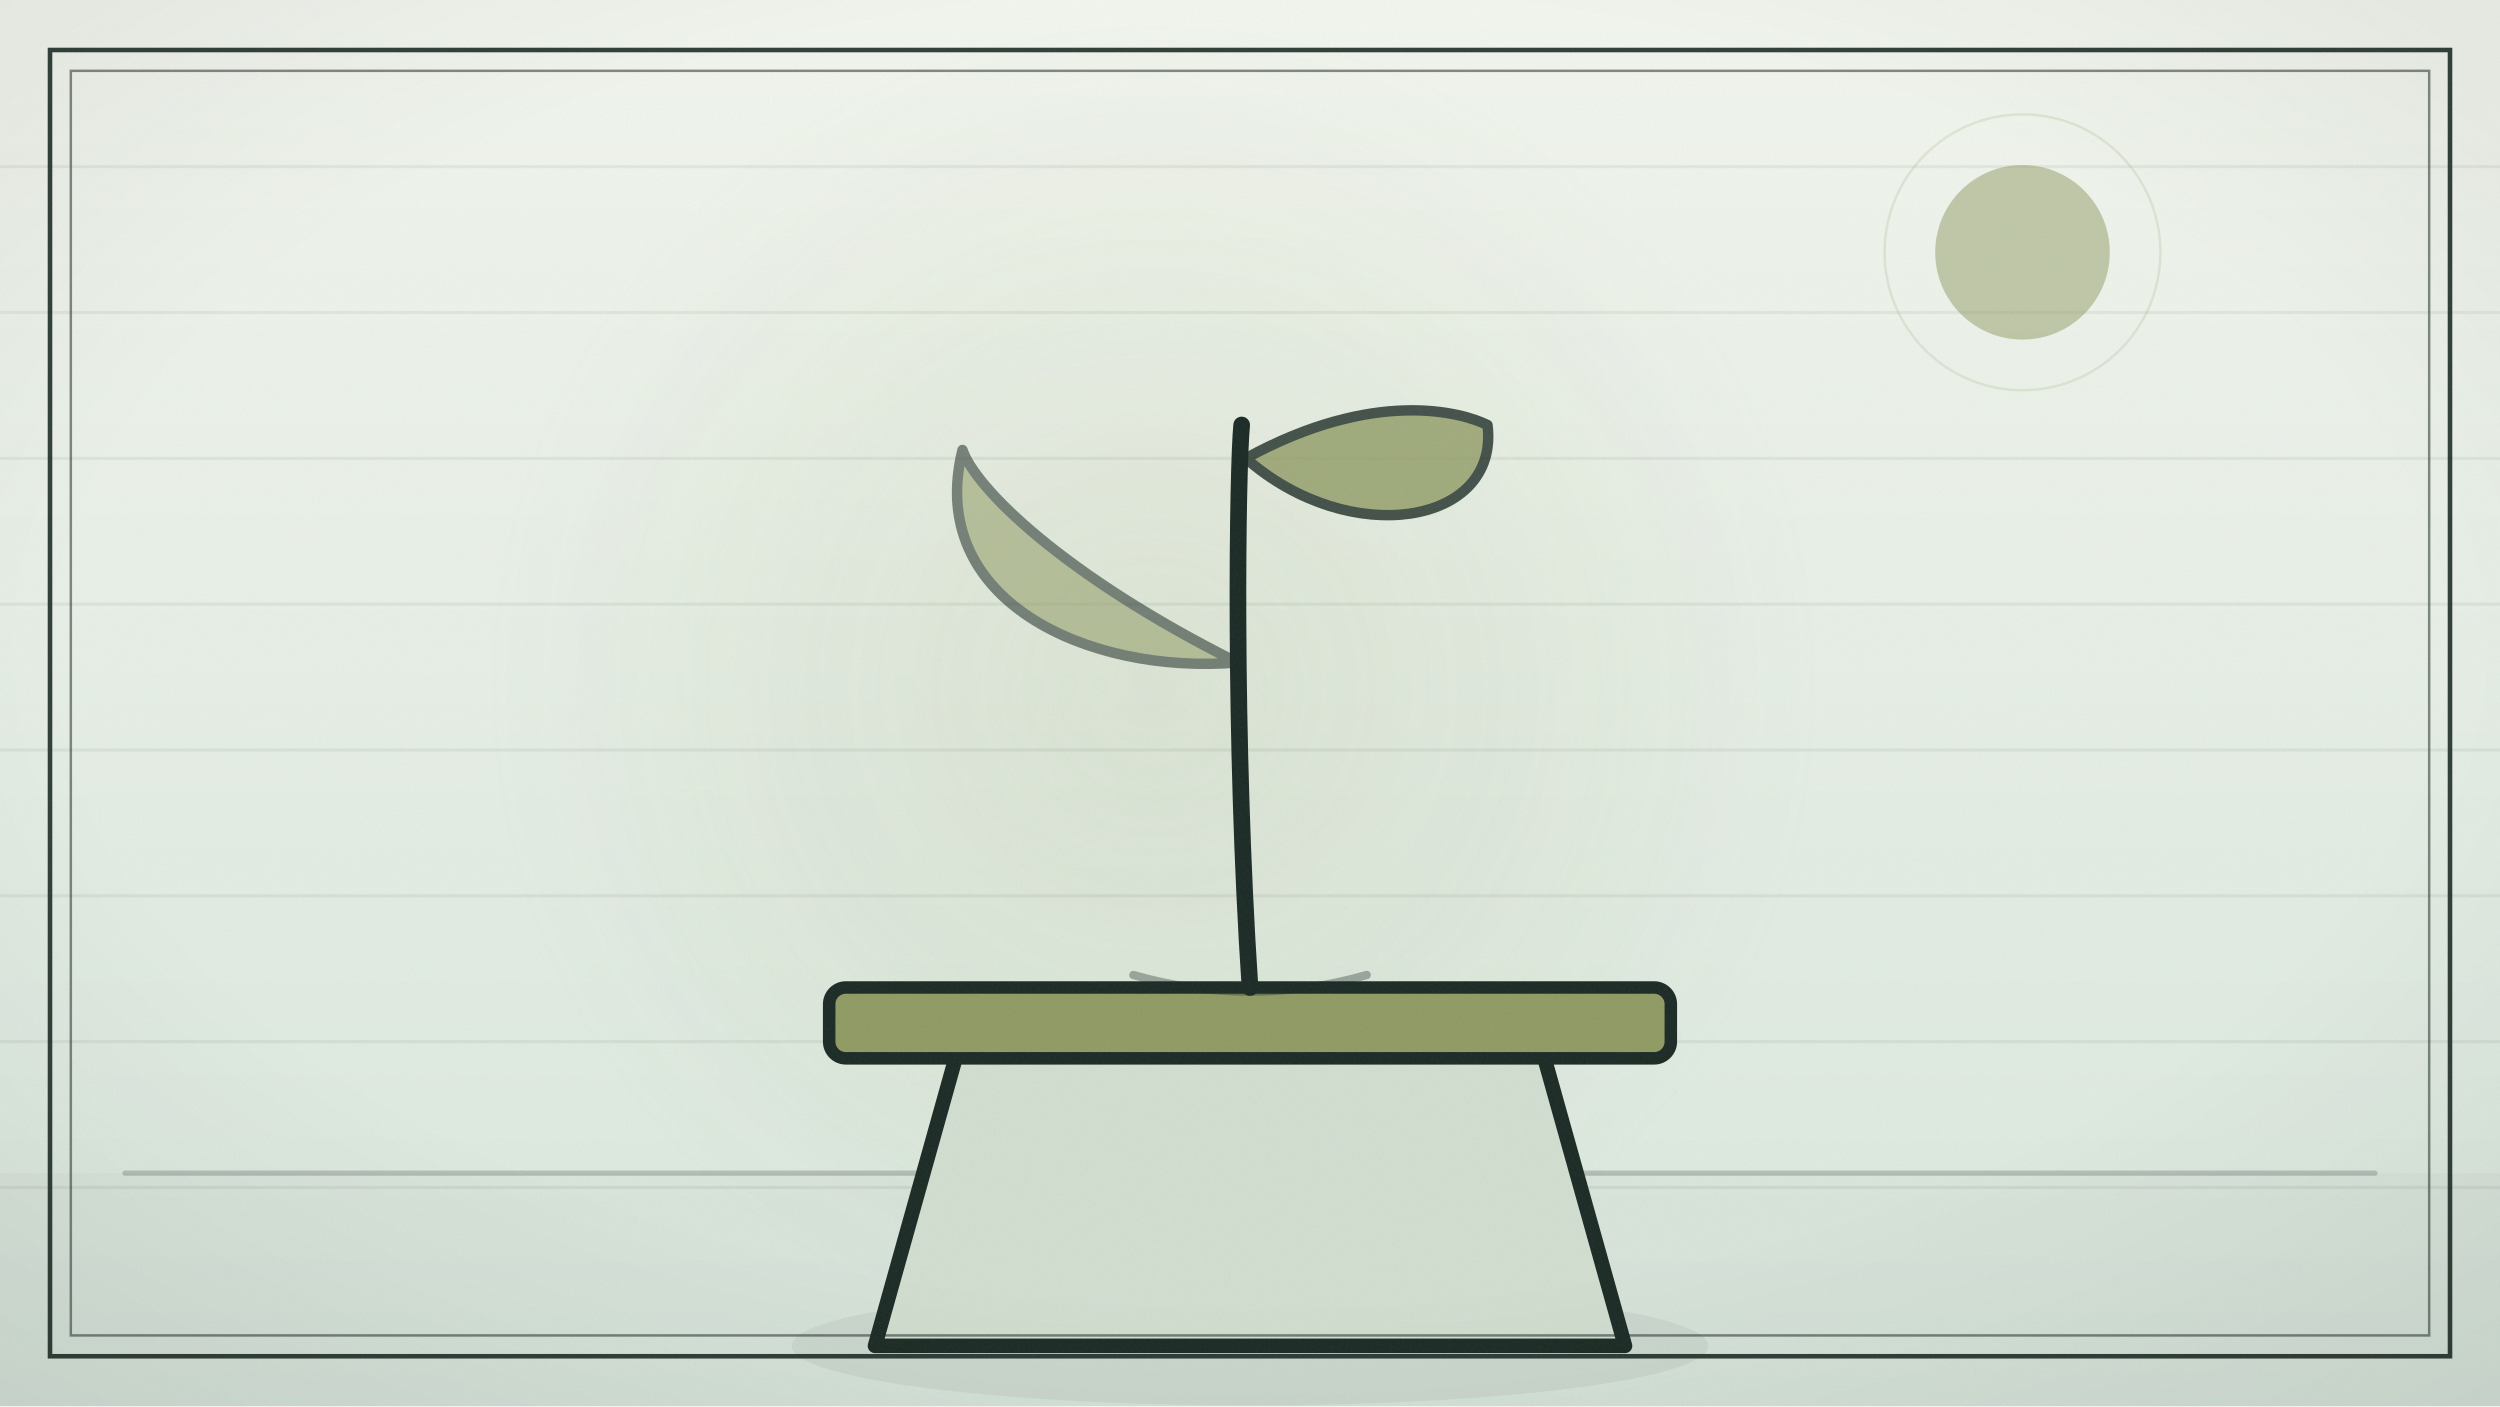
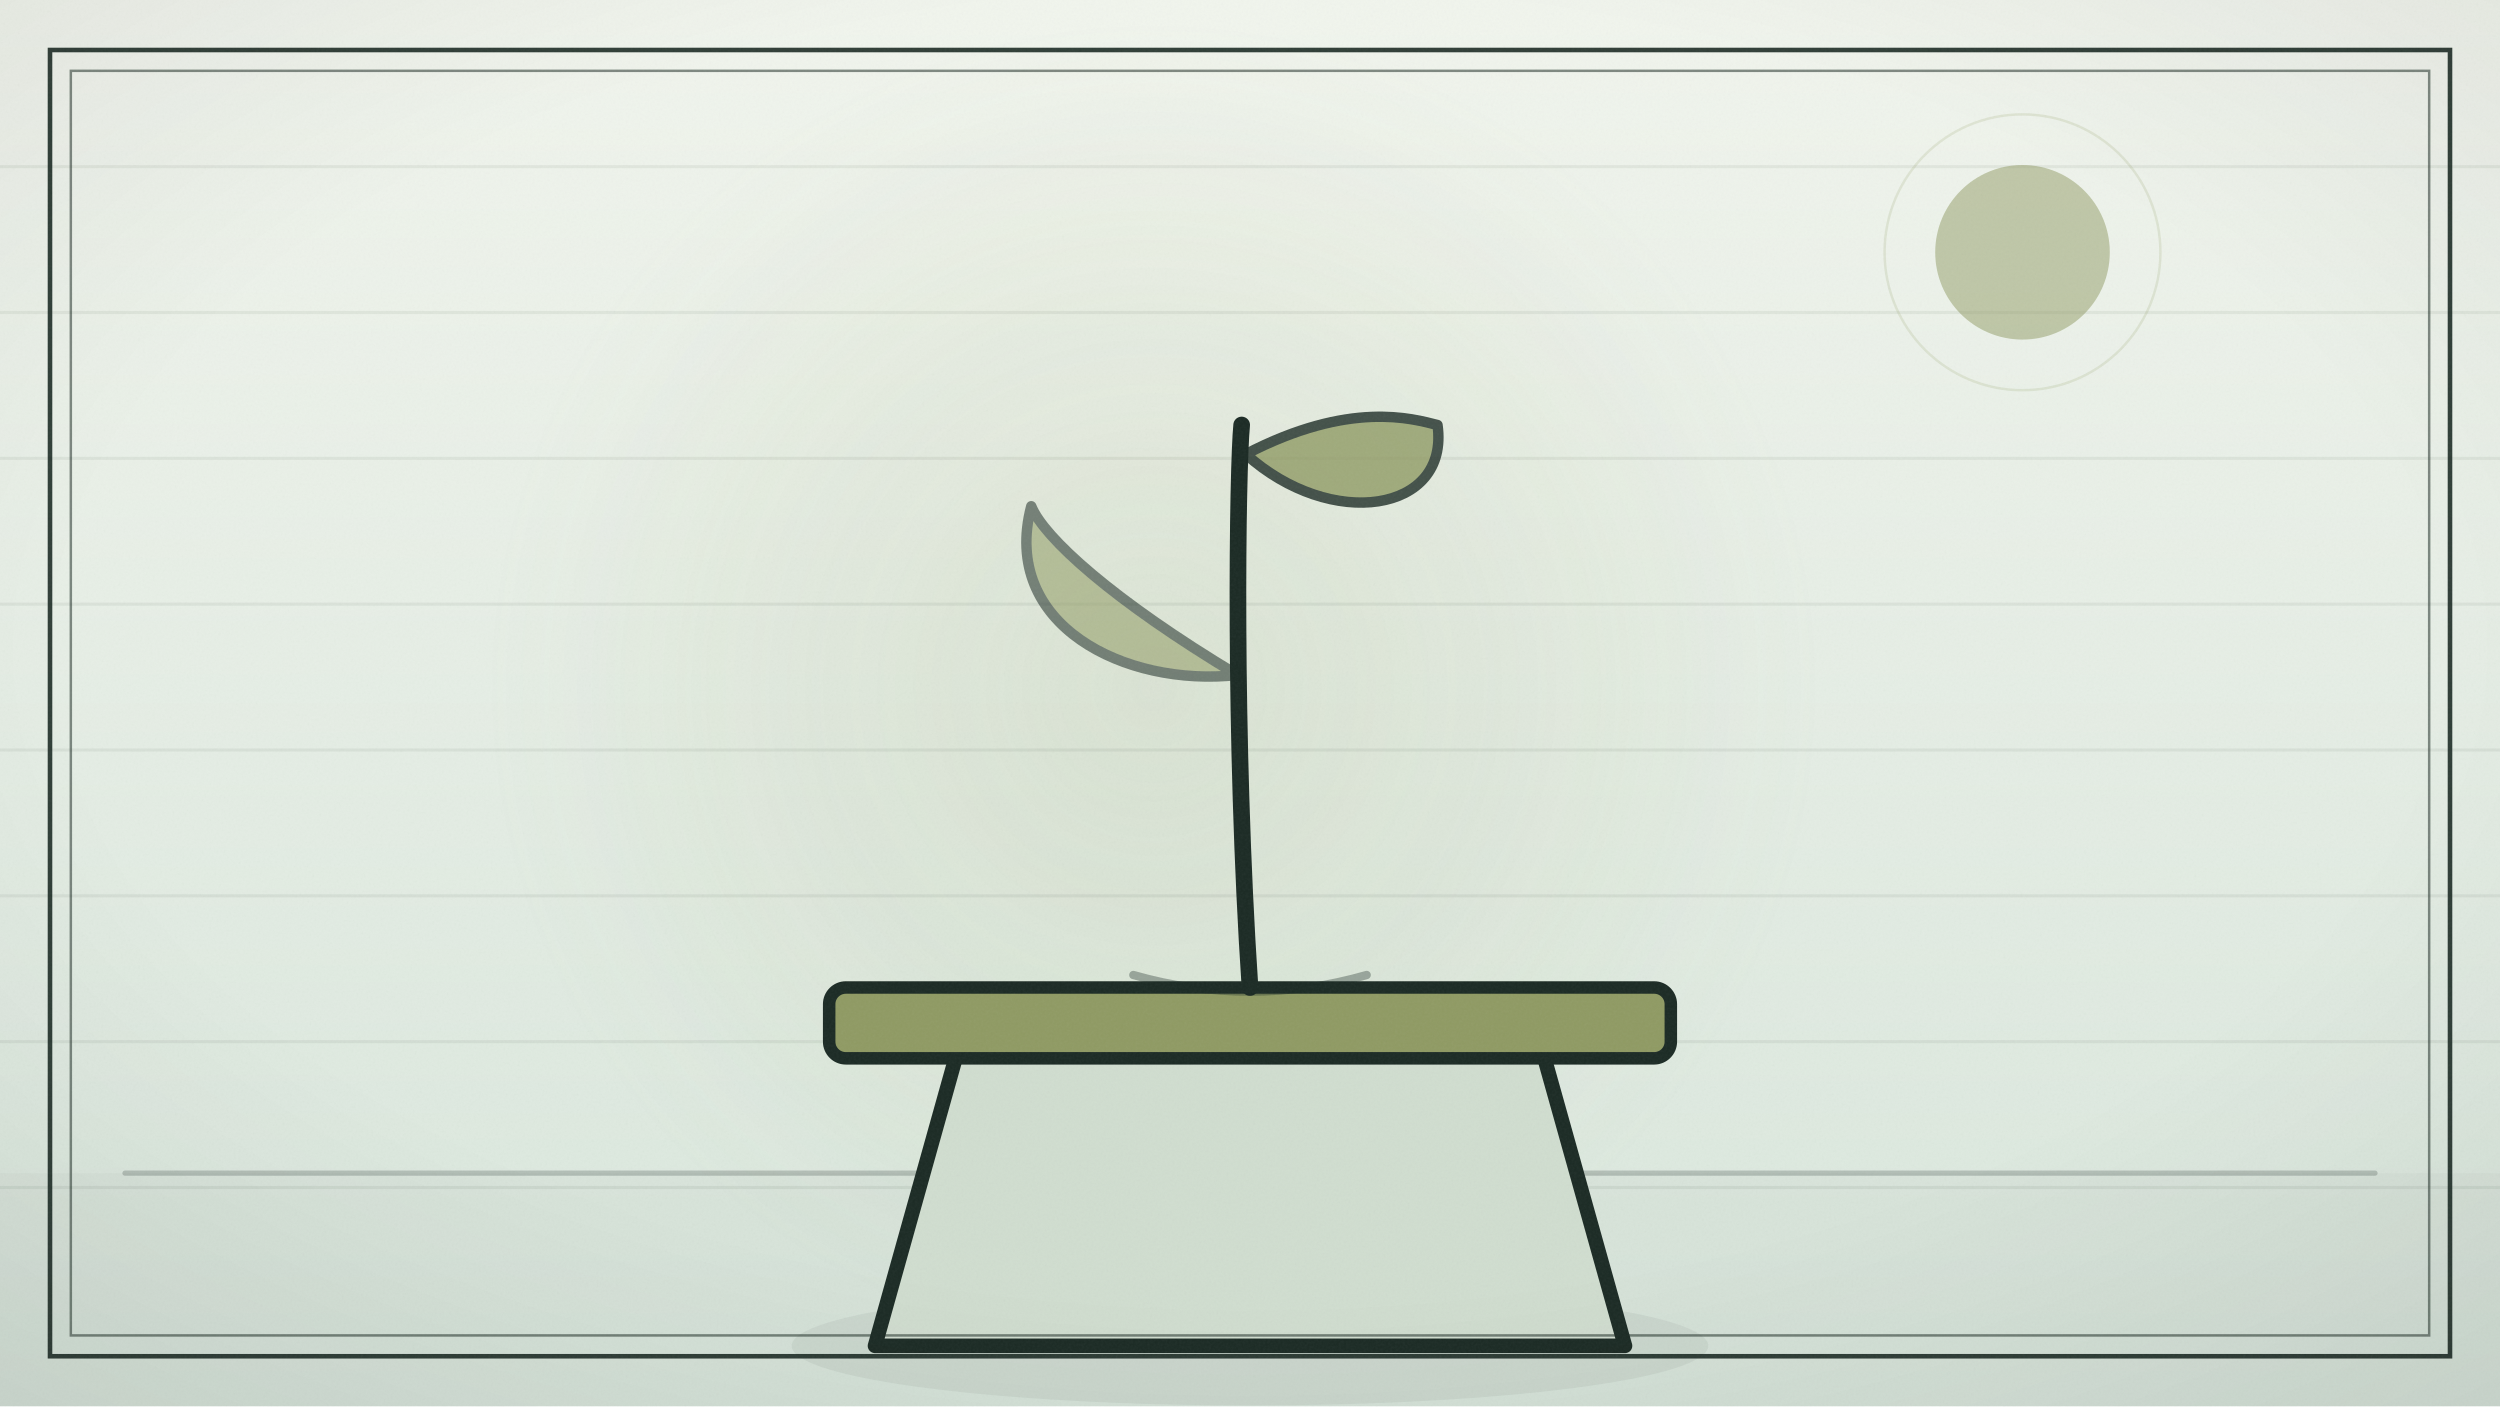
<svg xmlns="http://www.w3.org/2000/svg" viewBox="0 0 1200 675" width="1200" height="675" role="img" aria-label="정운타임즈 일러스트 · sprout">
  <defs>
    <linearGradient id="paper85046" x1="0" y1="0" x2="0" y2="1">
      <stop offset="0" stop-color="#f1f5ed" />
      <stop offset="1" stop-color="#d9e6dc" />
    </linearGradient>
    <radialGradient id="wash85046" cx="0.5" cy="0.5" r="0.5">
      <stop offset="0" stop-color="#8f9a63" stop-opacity="0.16" />
      <stop offset="0.62" stop-color="#8f9a63" stop-opacity="0.07" />
      <stop offset="1" stop-color="#8f9a63" stop-opacity="0" />
    </radialGradient>
    <linearGradient id="fade85046" x1="0" y1="0" x2="0" y2="1">
      <stop offset="0" stop-color="#d9e6dc" stop-opacity="0" />
      <stop offset="1" stop-color="#1b2a24" stop-opacity="0.10" />
    </linearGradient>
    <radialGradient id="vig85046" cx="0.5" cy="0.46" r="0.78">
      <stop offset="0.6" stop-color="#000" stop-opacity="0" />
      <stop offset="1" stop-color="#000" stop-opacity="0.08" />
    </radialGradient>
    <filter id="grain85046" x="0" y="0" width="100%" height="100%">
      <feTurbulence type="fractalNoise" baseFrequency="0.85" numOctaves="2" stitchTiles="stitch" />
      <feColorMatrix type="saturate" values="0" />
    </filter>
  </defs>
  <rect width="1200" height="675" fill="url(#paper85046)" />
  <circle cx="553.7" cy="330.1" r="321.0" fill="url(#wash85046)" opacity="0.85" />
  <line x1="0.0" y1="80.0" x2="1200.0" y2="80.0" stroke="#1b2a24" stroke-width="1.5" stroke-linecap="round" opacity="0.07" />
  <line x1="0.0" y1="150.0" x2="1200.0" y2="150.0" stroke="#1b2a24" stroke-width="1.5" stroke-linecap="round" opacity="0.07" />
  <line x1="0.0" y1="220.0" x2="1200.0" y2="220.0" stroke="#1b2a24" stroke-width="1.5" stroke-linecap="round" opacity="0.07" />
  <line x1="0.0" y1="290.0" x2="1200.0" y2="290.0" stroke="#1b2a24" stroke-width="1.5" stroke-linecap="round" opacity="0.07" />
  <line x1="0.0" y1="360.0" x2="1200.0" y2="360.0" stroke="#1b2a24" stroke-width="1.5" stroke-linecap="round" opacity="0.07" />
  <line x1="0.0" y1="430.0" x2="1200.0" y2="430.0" stroke="#1b2a24" stroke-width="1.5" stroke-linecap="round" opacity="0.07" />
  <line x1="0.0" y1="500.0" x2="1200.0" y2="500.0" stroke="#1b2a24" stroke-width="1.5" stroke-linecap="round" opacity="0.07" />
  <line x1="0.0" y1="570.0" x2="1200.0" y2="570.0" stroke="#1b2a24" stroke-width="1.5" stroke-linecap="round" opacity="0.07" />
  <line x1="60.0" y1="563.1" x2="1140.0" y2="563.1" stroke="#1b2a24" stroke-width="2.5" stroke-linecap="round" opacity="0.22" />
  <rect x="0.0" y="563.1" width="1200.0" height="111.9" rx="0.0" fill="#1b2a24" stroke="ink" stroke-width="6" opacity="0.03" />
  <circle cx="970.8" cy="121.1" r="41.4" fill="#8f9a63" stroke="#8f9a63" stroke-width="1" opacity="0.5" />
  <circle cx="970.8" cy="121.1" r="66.2" fill="none" stroke="#8f9a63" stroke-width="1.2" opacity="0.18" />
  <ellipse cx="600.0" cy="646.0" rx="220.0" ry="28.6" fill="#1b2a24" stroke="none" stroke-width="0" opacity="0.06" />
  <path d="M 420 646 L 462 496 L 738 496 L 780 646 Z" fill="#d0ddcf" stroke="#1b2a24" stroke-width="7" stroke-linecap="round" stroke-linejoin="round" />
  <rect x="398.0" y="474.0" width="404.0" height="34.0" rx="8.0" fill="#8f9a63" stroke="#1b2a24" stroke-width="6" />
  <path d="M 600.0 474.0 C 592.0 354.0 594.0 224.0 596.0 204.0" fill="none" stroke="#1b2a24" stroke-width="8" stroke-linecap="round" stroke-linejoin="round" />
-   <path d="M 594.0 318.0 C 510.0 276.0 468.0 234.0 462.0 216.0 C 444.0 288.0 522.0 324.0 594.0 318.0 Z" fill="#8f9a63" stroke="#1b2a24" stroke-width="5" stroke-linecap="round" stroke-linejoin="round" opacity="0.55" />
-   <path d="M 598.0 220.0 C 660.0 186.0 702.0 198.0 714.0 204.0 C 720.0 252.0 648.0 264.0 598.0 220.0 Z" fill="#8f9a63" stroke="#1b2a24" stroke-width="5" stroke-linecap="round" stroke-linejoin="round" opacity="0.8" />
+   <path d="M 594.0 324.0 C 534.0 288.0 501.0 258.0 495.0 243.0 C 480.0 300.0 540.0 330.0 594.0 324.0 Z" fill="#8f9a63" stroke="#1b2a24" stroke-width="5" stroke-linecap="round" stroke-linejoin="round" opacity="0.55" />
+   <path d="M 598.0 218.0 C 648.0 192.0 678.0 201.0 690.0 204.0 C 696.0 246.0 639.0 255.0 598.0 218.0 Z" fill="#8f9a63" stroke="#1b2a24" stroke-width="5" stroke-linecap="round" stroke-linejoin="round" opacity="0.8" />
  <path d="M 544.0 468.0 q 56.0 16.0 112.0 0" fill="none" stroke="#1b2a24" stroke-width="4" stroke-linecap="round" stroke-linejoin="round" opacity="0.35" />
  <rect x="24.0" y="24.0" width="1152.0" height="627.0" rx="0.0" fill="none" stroke="#1b2a24" stroke-width="2.2" opacity="0.9" />
  <rect x="34.0" y="34.0" width="1132.0" height="607.0" rx="0.0" fill="none" stroke="#1b2a24" stroke-width="1.2" opacity="0.54" />
  <rect width="1200" height="675" fill="url(#vig85046)" />
  <rect width="1200" height="675" filter="url(#grain85046)" opacity="0.055" />
</svg>
